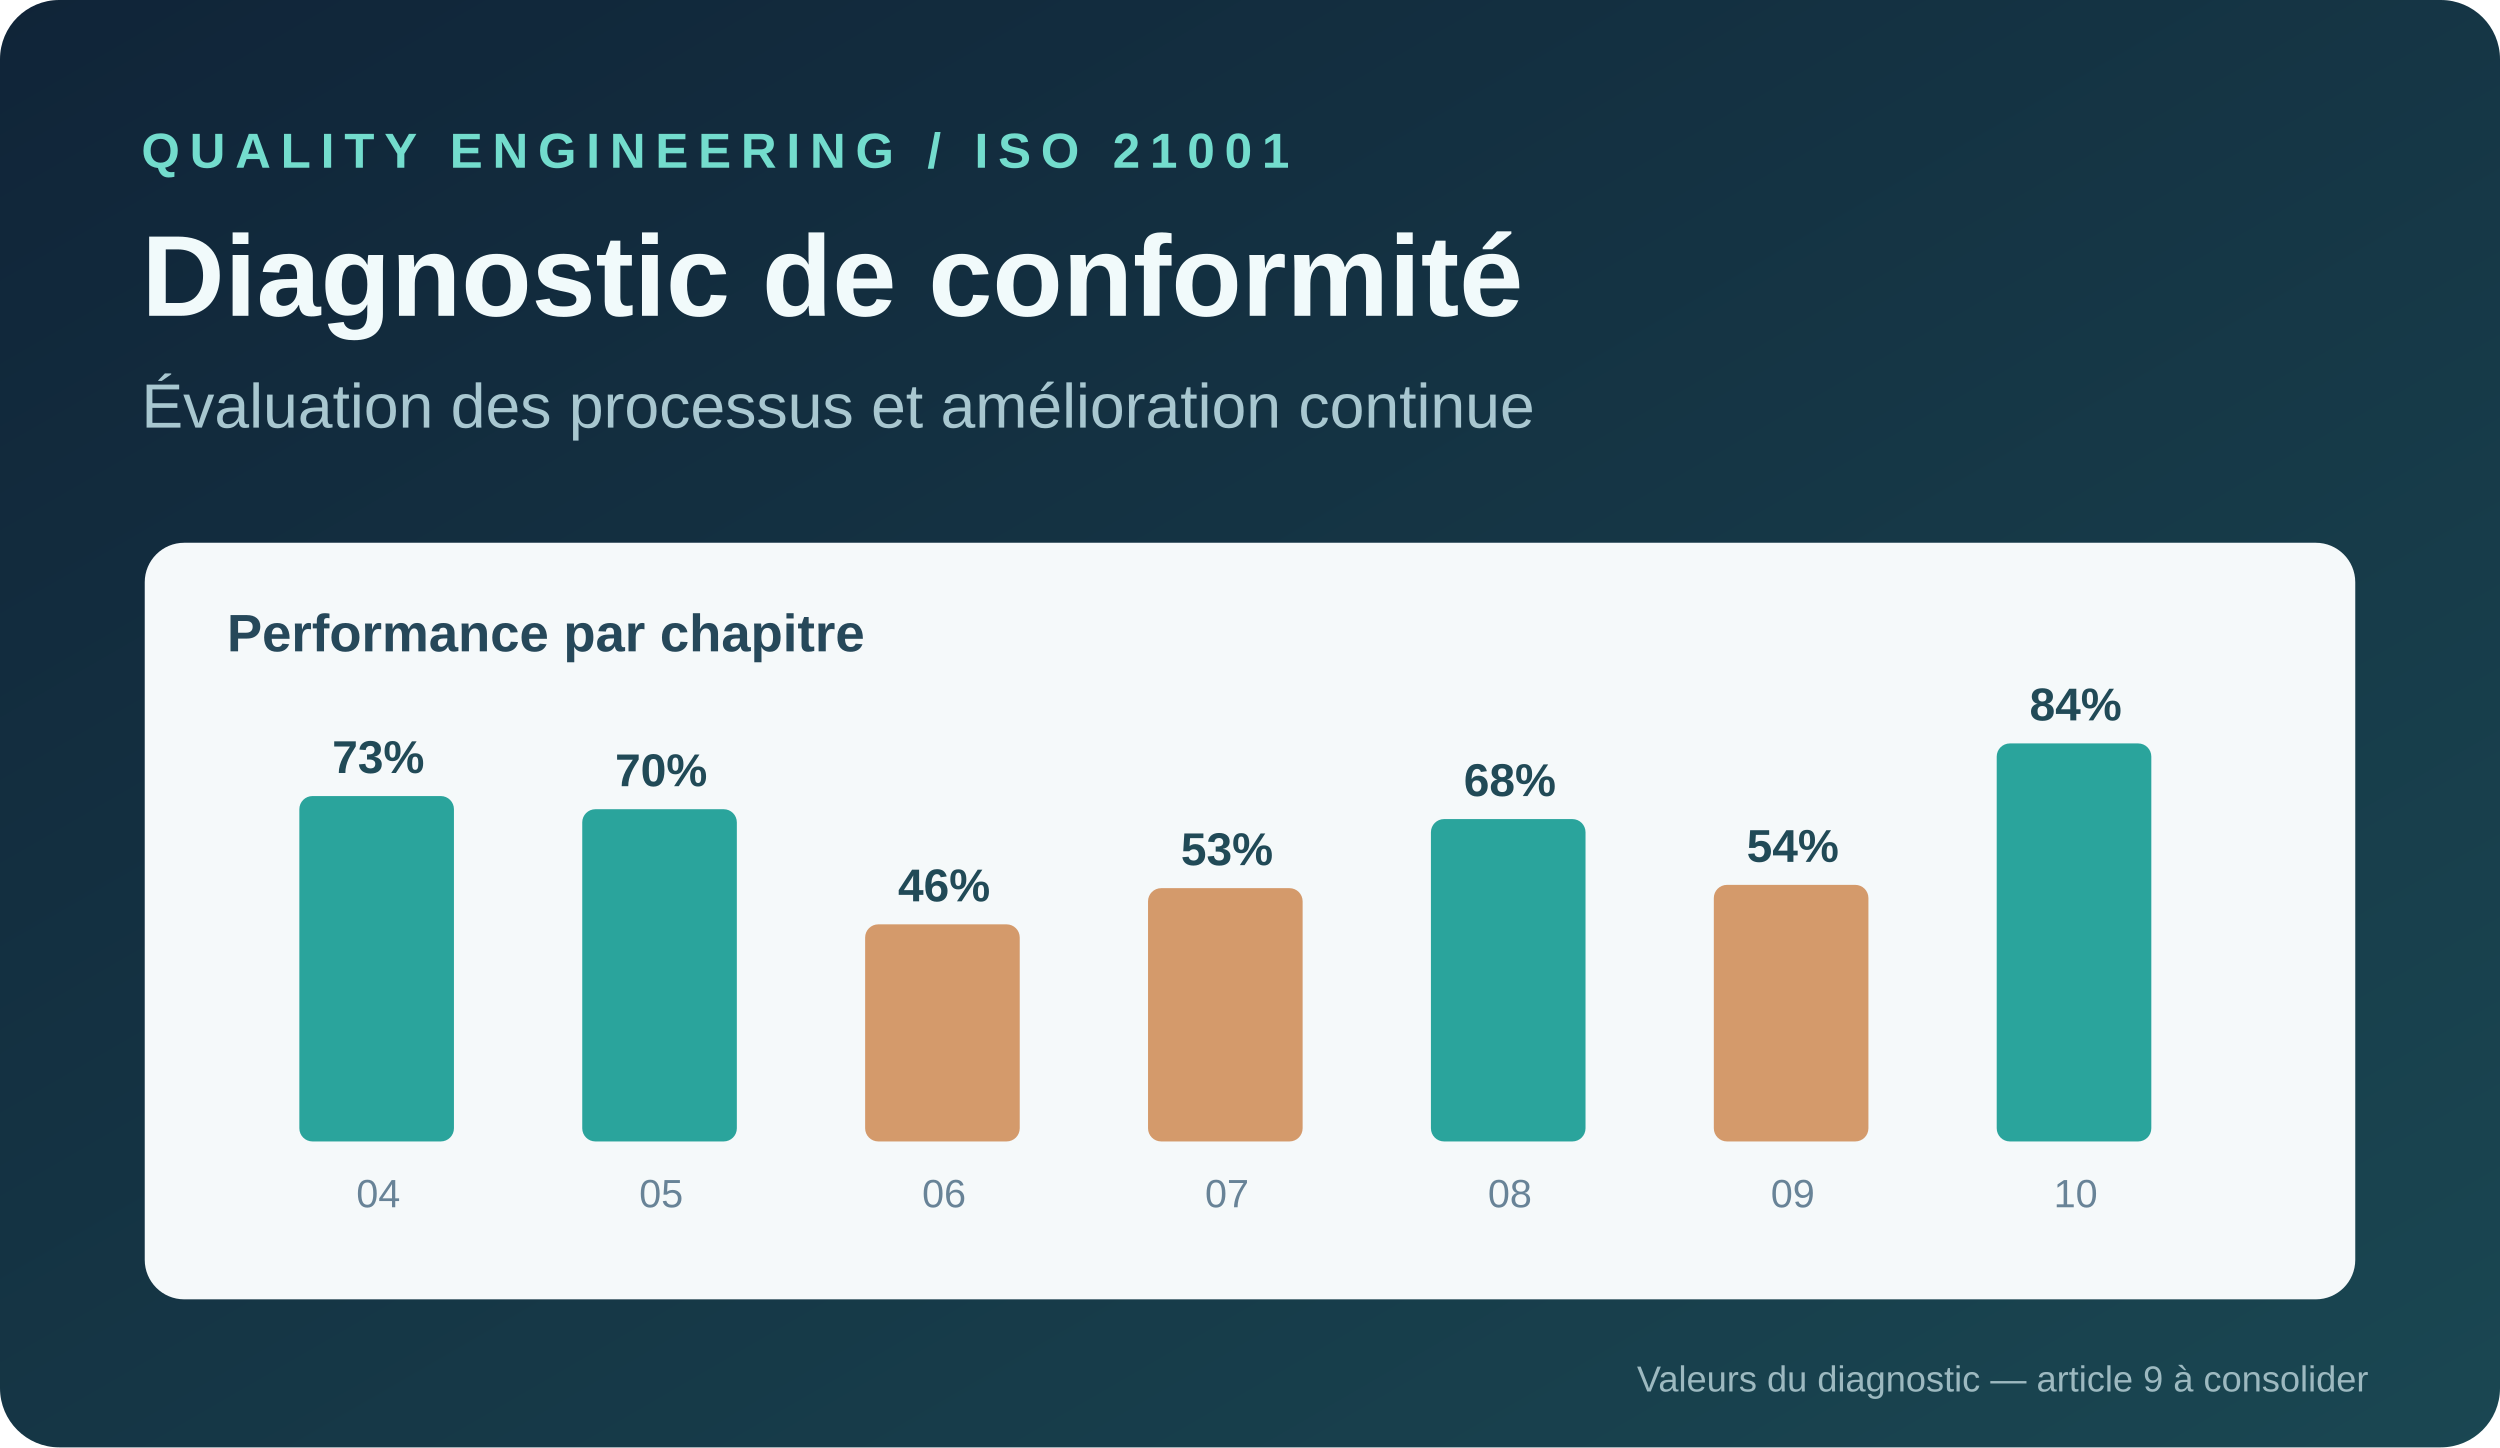
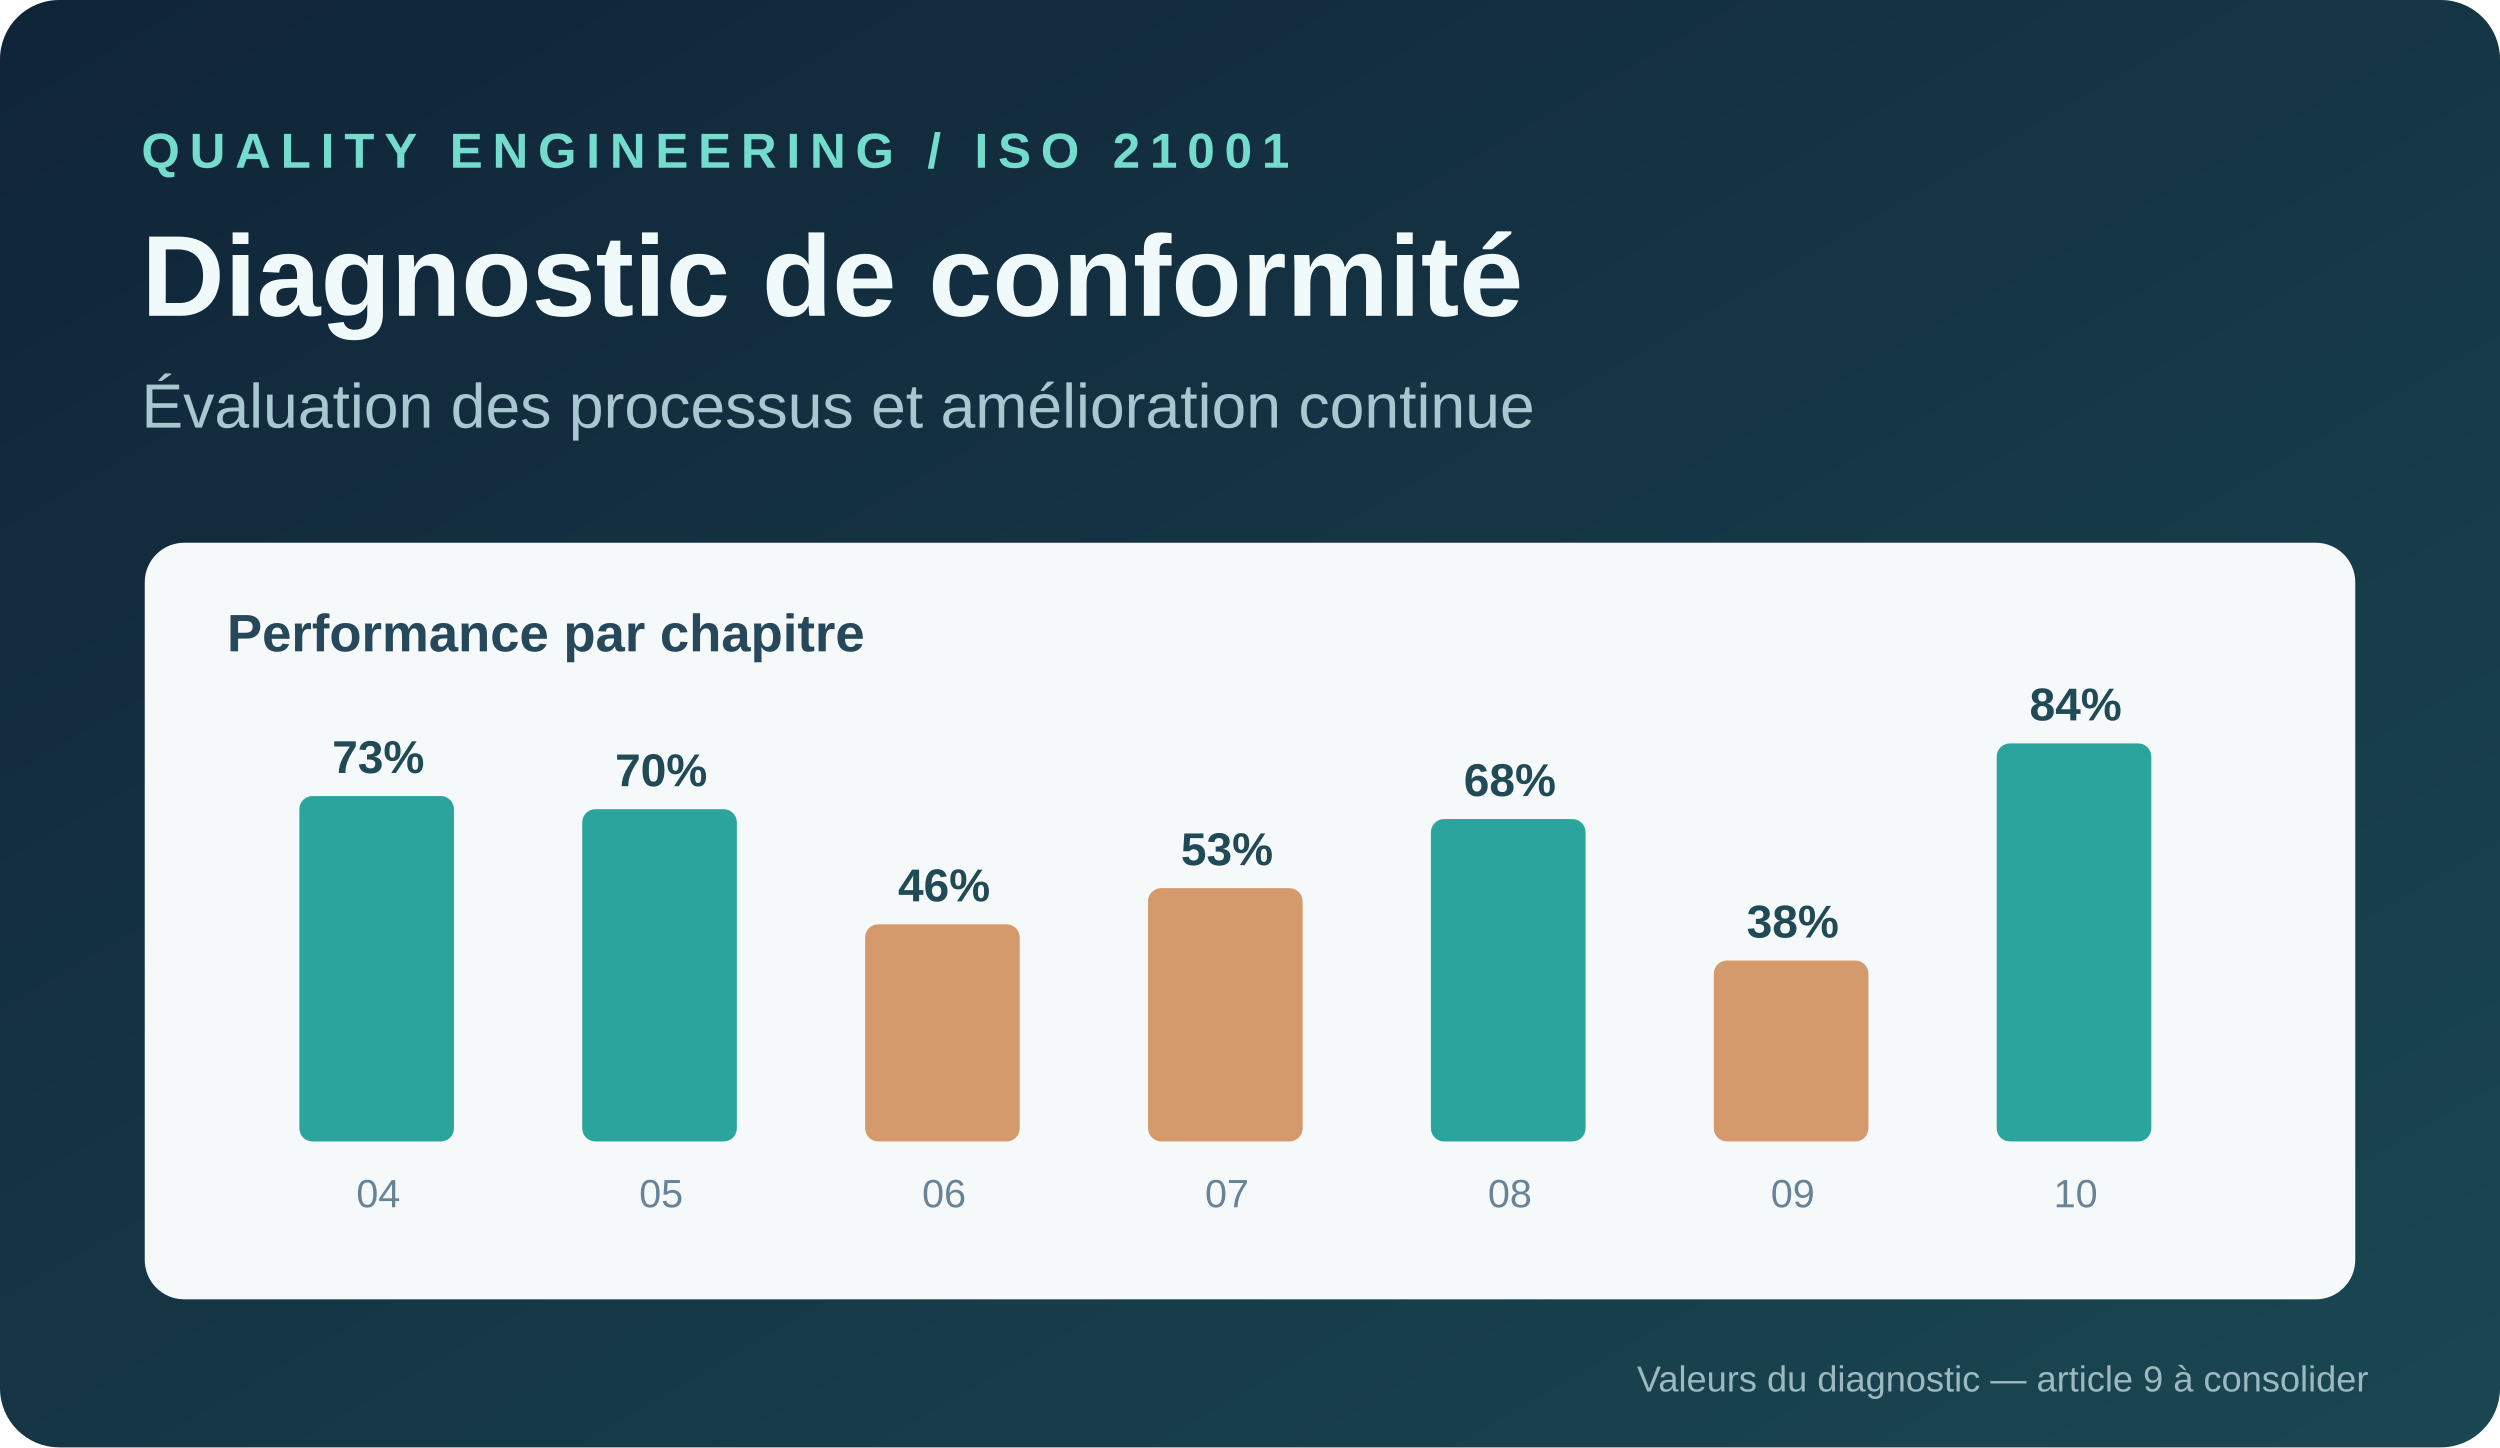
<svg xmlns="http://www.w3.org/2000/svg" viewBox="0 0 760 440" width="760" height="440" role="img" aria-label="Tableau de bord qualité ISO 21001">
  <defs>
    <linearGradient id="g" x1="0" y1="0" x2="1" y2="1">
      <stop offset="0" stop-color="#102438" />
      <stop offset="1" stop-color="#1a4752" />
    </linearGradient>
  </defs>
  <rect width="760" height="440" rx="18" fill="url(#g)" />
  <text x="43" y="51" font-family="Arial,sans-serif" font-weight="700" font-size="15" letter-spacing="3" fill="#73dccd">QUALITY ENGINEERING / ISO 21001</text>
  <text x="43" y="96" font-family="Arial,sans-serif" font-weight="700" font-size="35" fill="#f1fafb">Diagnostic de conformité</text>
  <text x="43" y="130" font-family="Arial,sans-serif" font-size="19" fill="#a8c7d0">Évaluation des processus et amélioration continue</text>
  <g transform="translate(44 165)">
    <rect width="672" height="230" rx="12" fill="#f5f9fa" />
    <text x="25" y="33" font-size="16" font-family="Arial,sans-serif" font-weight="700" fill="#26485a">Performance par chapitre</text>
    <g font-family="Arial,sans-serif" font-size="12" fill="#688397" text-anchor="middle">
      <text x="71" y="202">04</text>
      <text x="157" y="202">05</text>
      <text x="243" y="202">06</text>
      <text x="329" y="202">07</text>
      <text x="415" y="202">08</text>
      <text x="501" y="202">09</text>
      <text x="587" y="202">10</text>
    </g>
    <g>
      <rect x="47" y="77" width="47" height="105" rx="4" fill="#2aa49c" />
      <rect x="133" y="81" width="47" height="101" rx="4" fill="#2aa49c" />
      <rect x="219" y="116" width="47" height="66" rx="4" fill="#d49a6b" />
      <rect x="305" y="105" width="47" height="77" rx="4" fill="#d49a6b" />
      <rect x="391" y="84" width="47" height="98" rx="4" fill="#2aa49c" />
-       <rect x="477" y="104" width="47" height="78" rx="4" fill="#d49a6b" />
+       <rect x="477" y="127" width="47" height="55" rx="4" fill="#d49a6b" />
      <rect x="563" y="61" width="47" height="121" rx="4" fill="#2aa49c" />
    </g>
    <g font-family="Arial,sans-serif" font-size="14" font-weight="700" fill="#214a57" text-anchor="middle">
      <text x="71" y="70">73%</text>
      <text x="157" y="74">70%</text>
      <text x="243" y="109">46%</text>
      <text x="329" y="98">53%</text>
      <text x="415" y="77">68%</text>
-       <text x="501" y="97">54%</text>
+       <text x="501" y="120">38%</text>
      <text x="587" y="54">84%</text>
    </g>
  </g>
  <text x="720" y="423" text-anchor="end" font-family="Arial,sans-serif" font-size="11" fill="#9db9c0">Valeurs du diagnostic — article 9 à consolider</text>
</svg>
